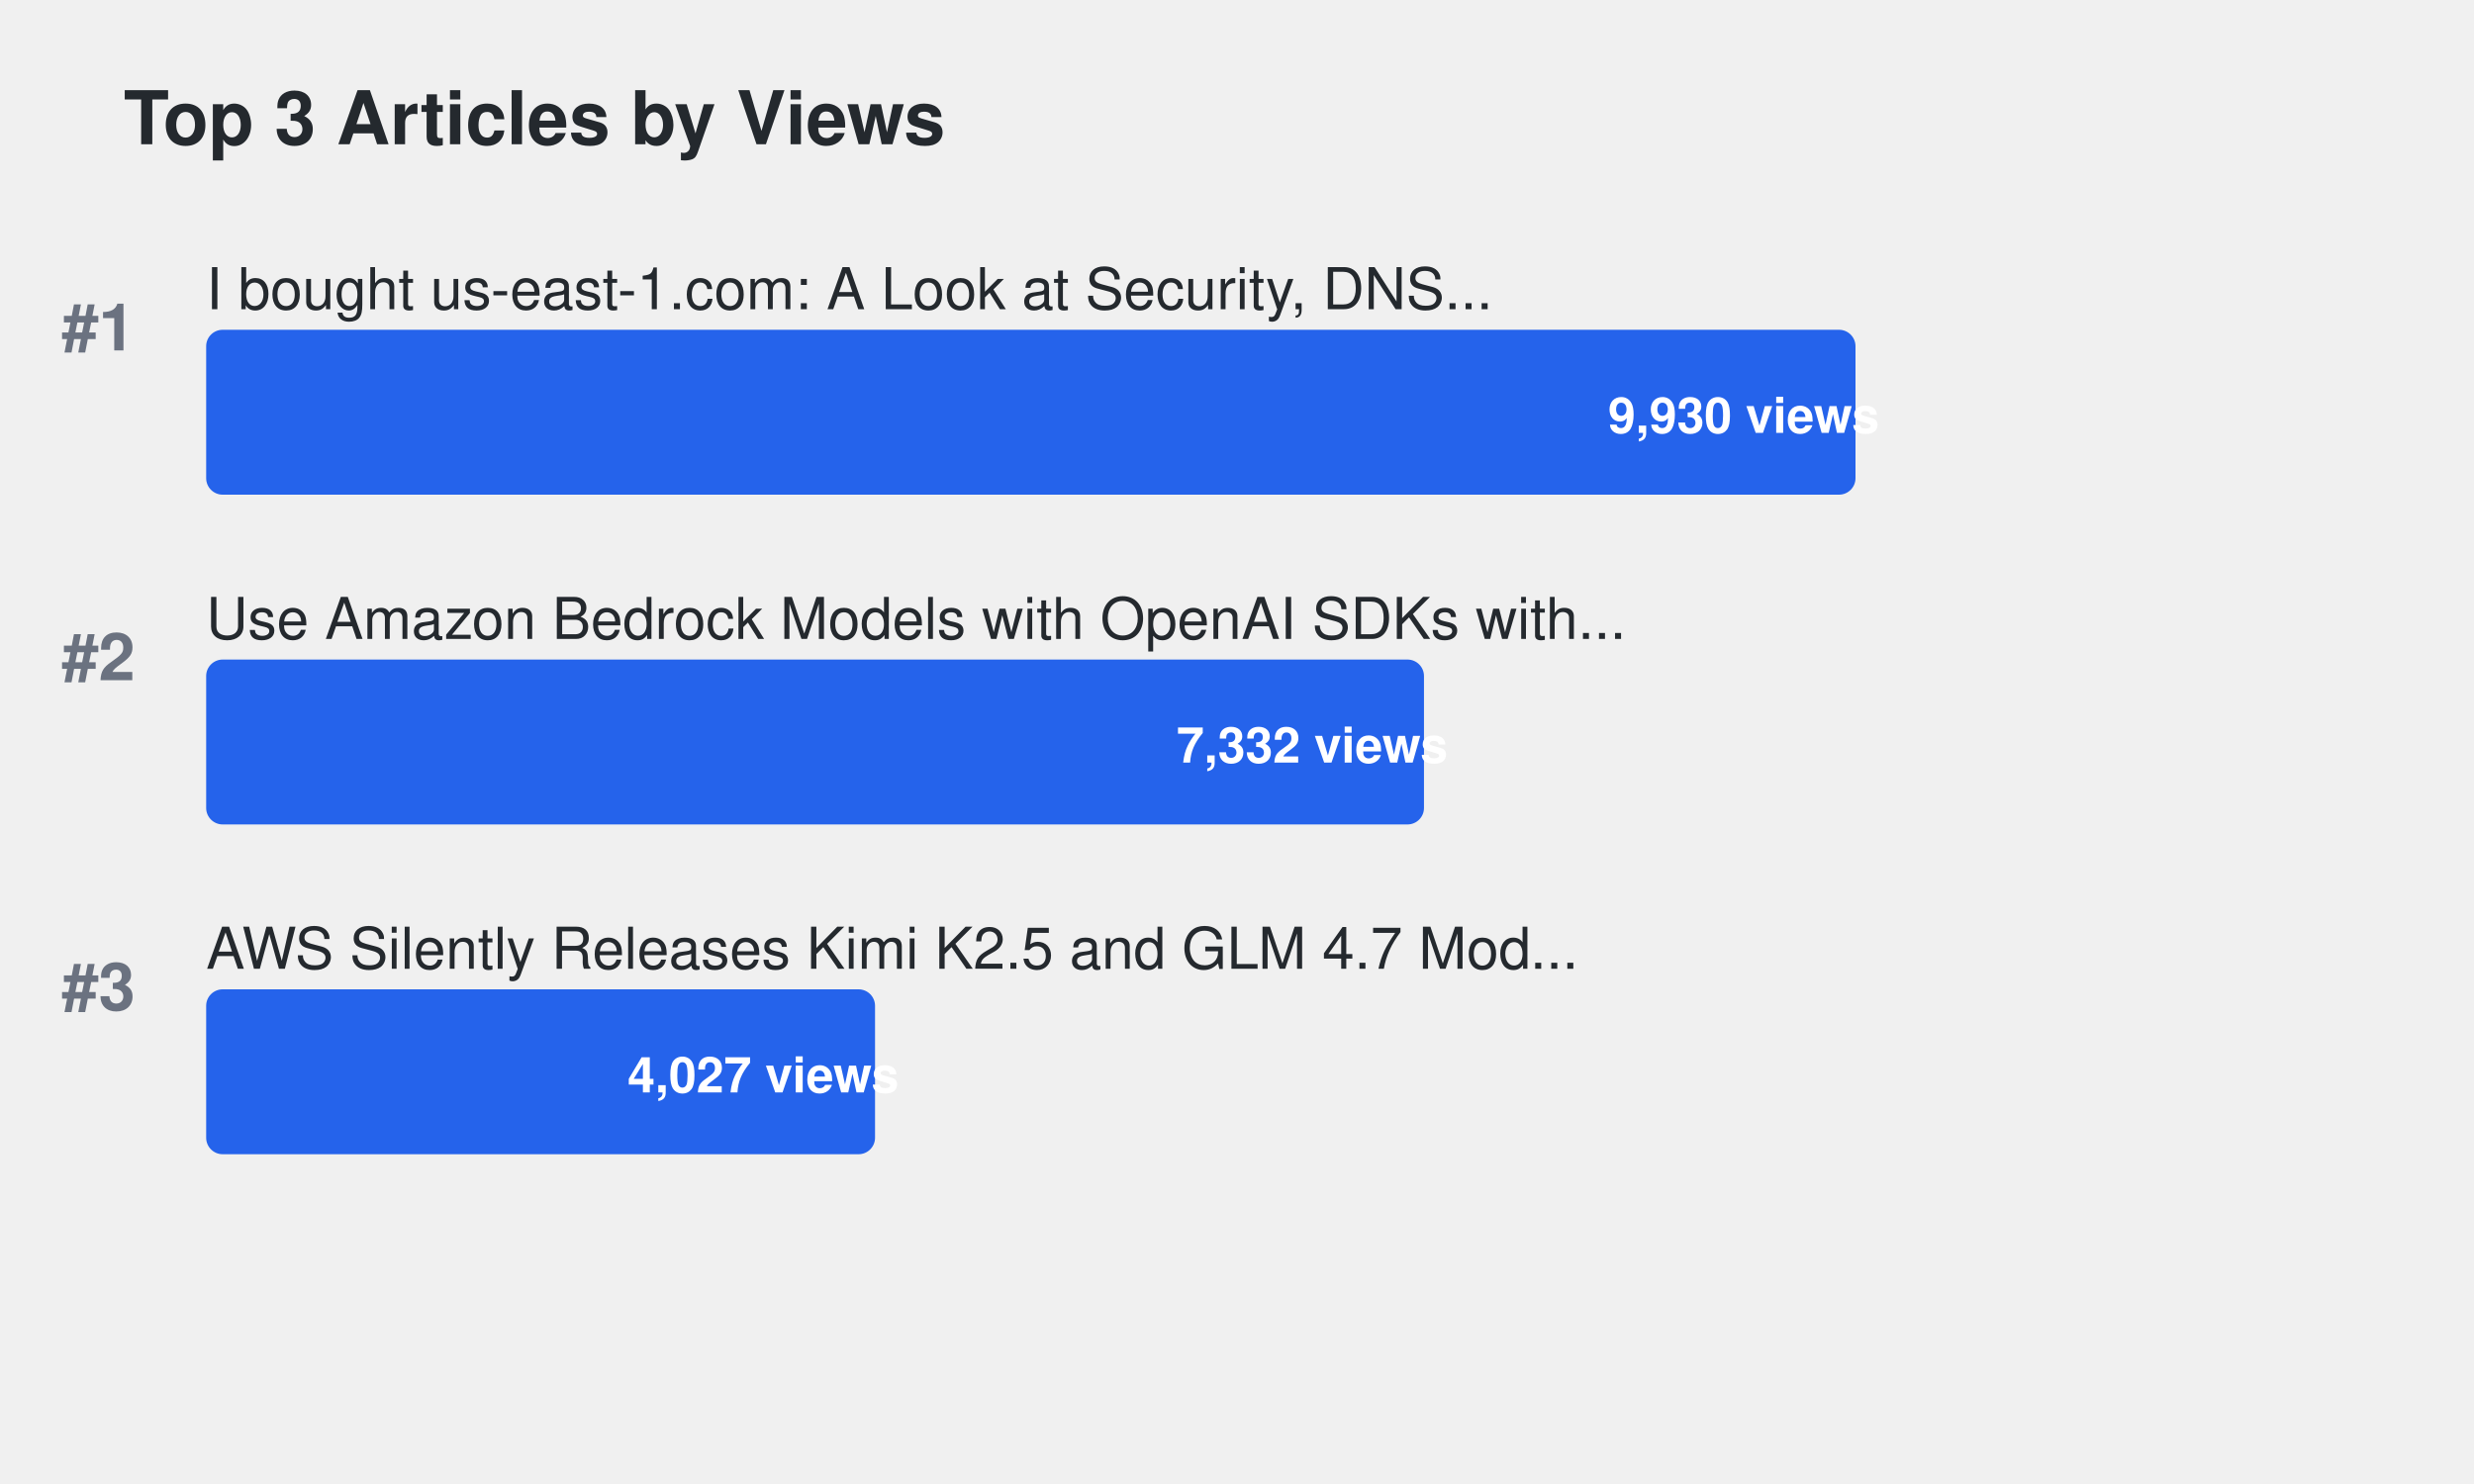
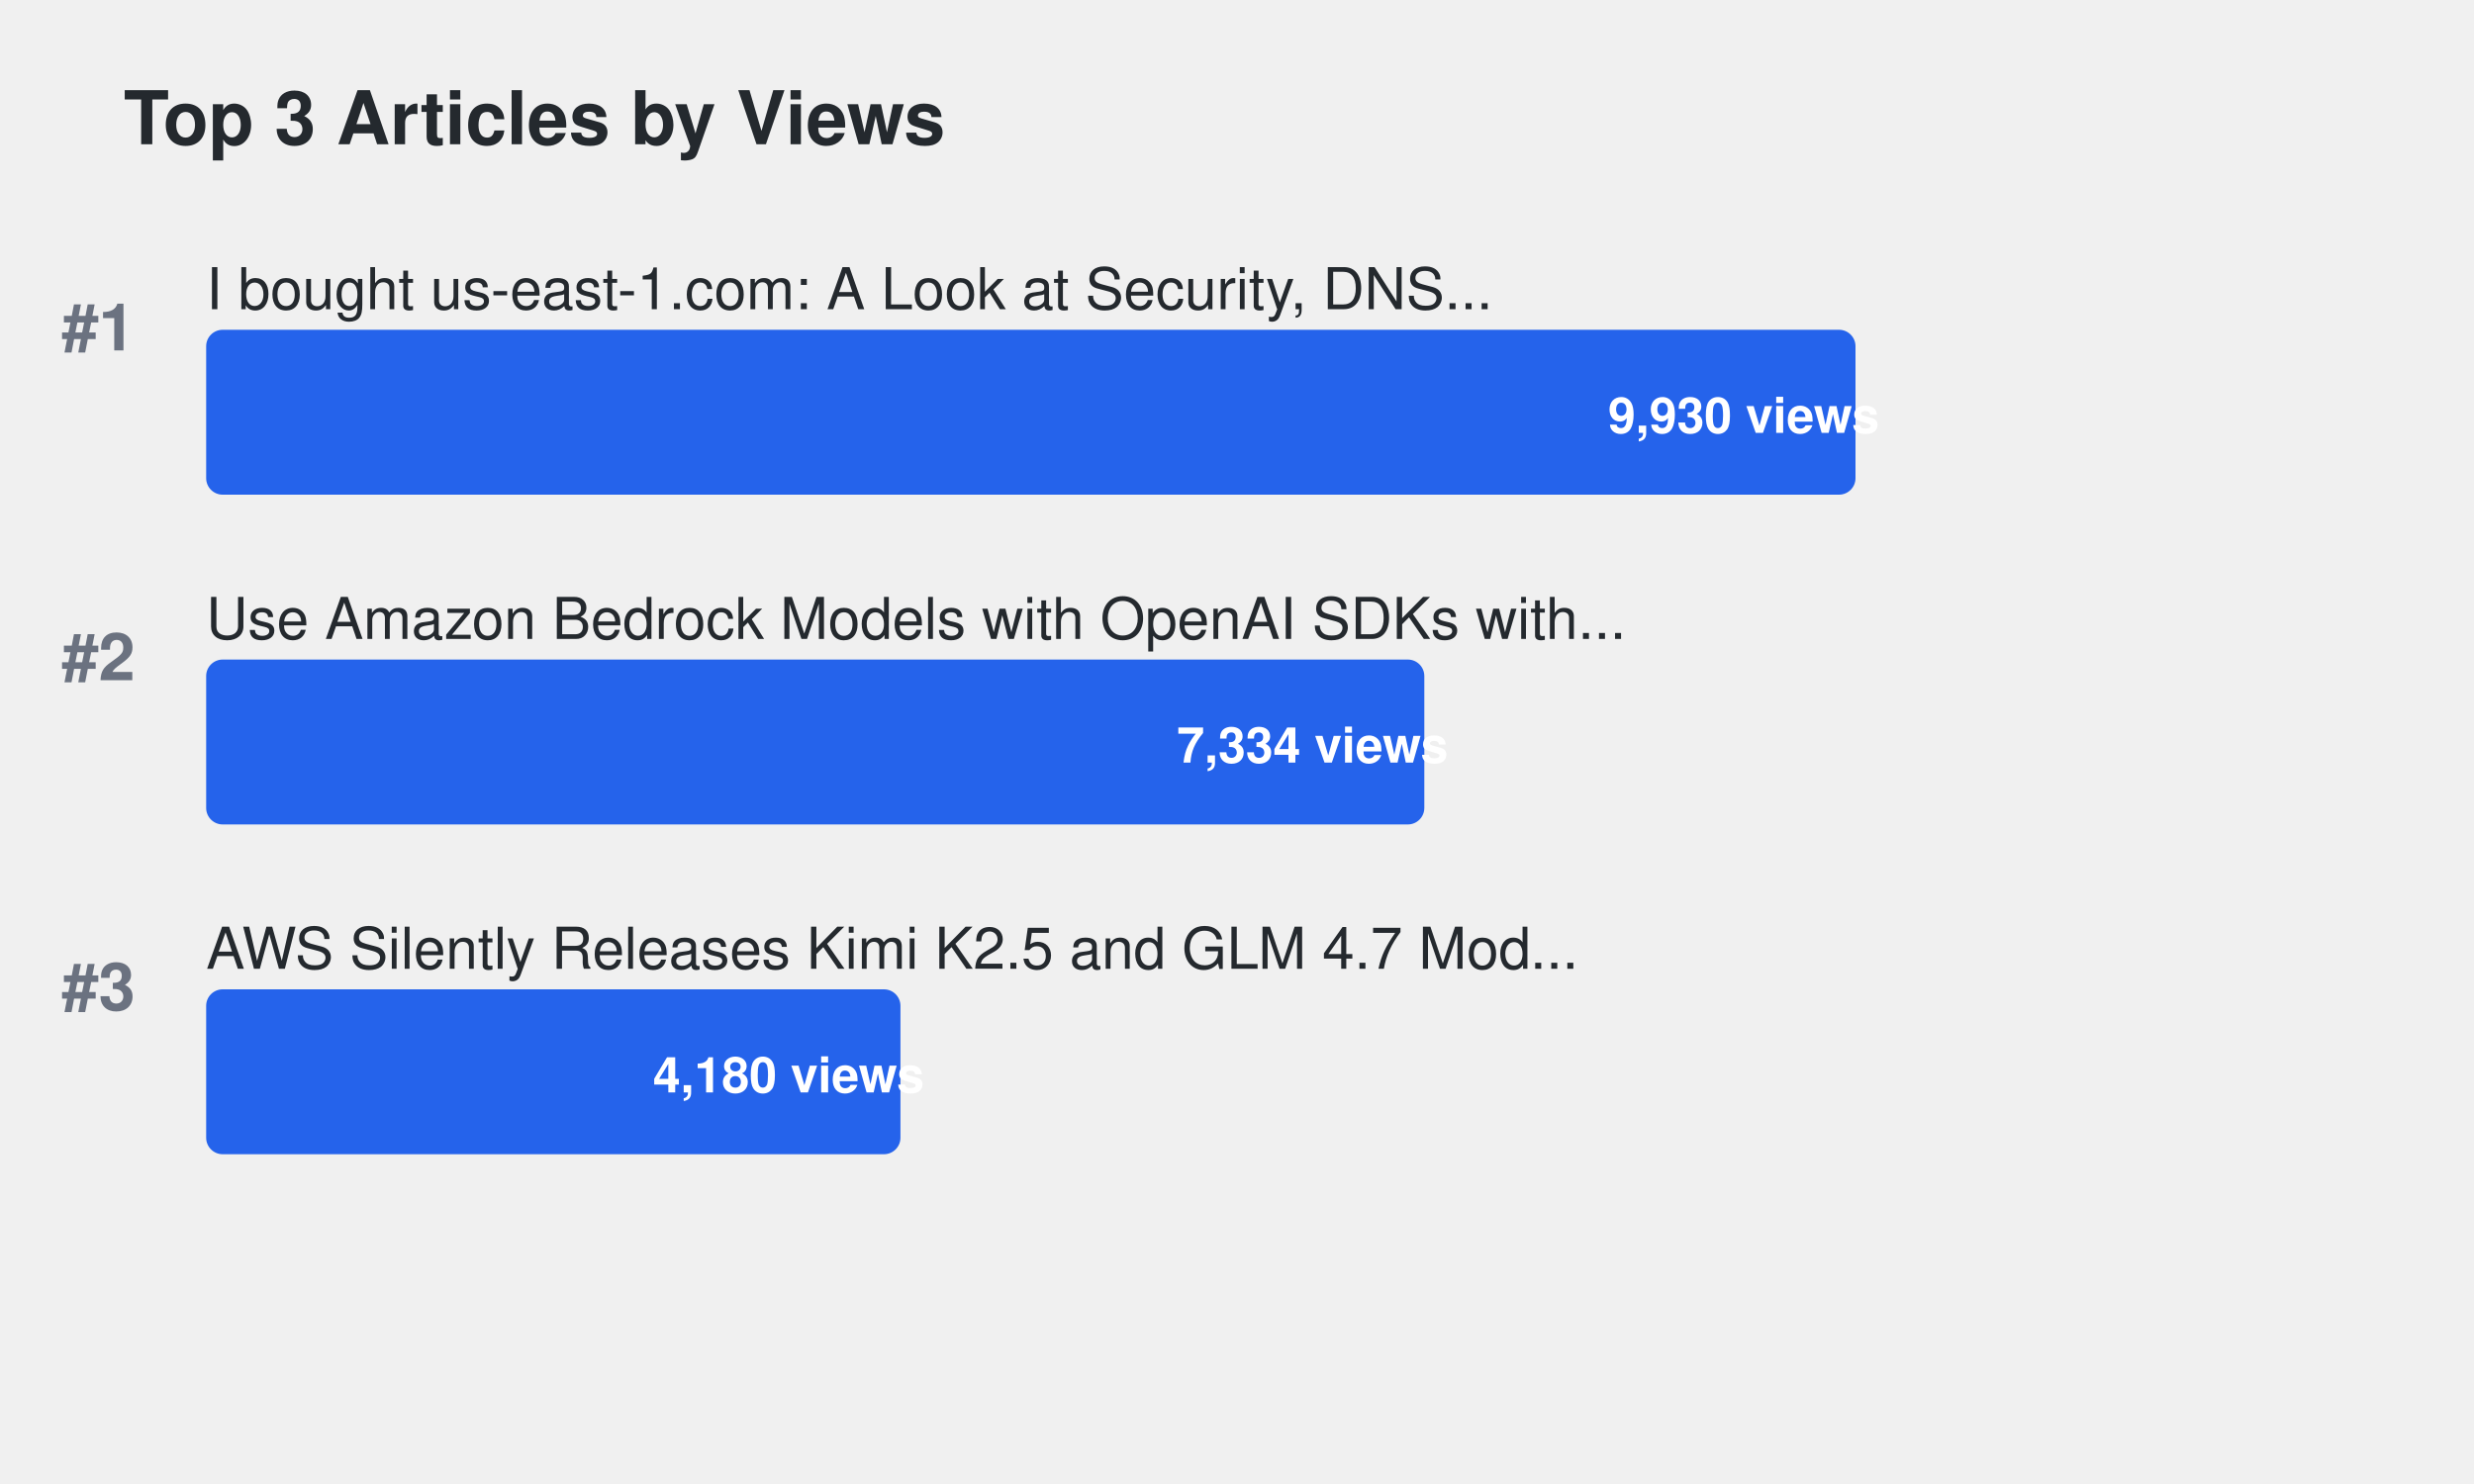
<svg xmlns="http://www.w3.org/2000/svg" width="600" height="360">
  <defs>
    <style>
.title { font-family: -apple-system, BlinkMacSystemFont, "Segoe UI", Helvetica, Arial, sans-serif; font-size: 18px; font-weight: 600; fill: #24292e; }
.article-title { font-family: -apple-system, BlinkMacSystemFont, "Segoe UI", Helvetica, Arial, sans-serif; font-size: 14px; font-weight: 500; fill: #24292e; }
.metric-value { font-family: -apple-system, BlinkMacSystemFont, "Segoe UI", Helvetica, Arial, sans-serif; font-size: 12px; font-weight: 600; fill: #ffffff; }
.rank { font-family: -apple-system, BlinkMacSystemFont, "Segoe UI", Helvetica, Arial, sans-serif; font-size: 16px; font-weight: 700; fill: #6b7280; }
.bar { rx: 4; ry: 4; }
.bar:hover { opacity: 0.8; cursor: pointer; }
a { text-decoration: none; }
a:hover .article-title { fill: #0969da; text-decoration: underline; }
a:hover .bar { opacity: 0.9; }
</style>
  </defs>
  <text x="30" y="35" class="title">Top 3 Articles by Views</text>
  <text x="15" y="85" class="rank">#1</text>
  <a href="https://dev.to/aws-builders/i-bought-us-east-1com-a-look-at-security-dns-traffic-and-protecting-aws-users-15ng" target="_blank">
    <text x="50" y="75" class="article-title">I bought us-east-1.com: A Look at Security, DNS...</text>
    <rect x="50" y="80" width="400.0" height="40" fill="#2563eb" class="bar">
</rect>
    <text x="390.0" y="105" class="metric-value" fill="#ffffff">9,930 views</text>
  </a>
  <text x="15" y="165" class="rank">#2</text>
  <a href="https://dev.to/aws-builders/use-amazon-bedrock-models-via-an-openai-api-compatible-serverless-endpoint-now-without-fixed-cost-5hf5" target="_blank">
    <text x="50" y="155" class="article-title">Use Amazon Bedrock Models with OpenAI SDKs with...</text>
-     <rect x="50" y="160" width="295.347" height="40" fill="#2563eb" class="bar">
+     <rect x="50" y="160" width="295.428" height="40" fill="#2563eb" class="bar">
</rect>
-     <text x="285.347" y="185" class="metric-value" fill="#ffffff">7,332 views</text>
+     <text x="285.428" y="185" class="metric-value" fill="#ffffff">7,334 views</text>
  </a>
  <text x="15" y="245" class="rank">#3</text>
  <a href="https://dev.to/aws-builders/aws-silently-releases-kimi-k25-and-glm-47-models-to-bedrock-1514" target="_blank">
    <text x="50" y="235" class="article-title">AWS Silently Releases Kimi K2.5 and GLM 4.7 Mod...</text>
-     <rect x="50" y="240" width="162.216" height="40" fill="#2563eb" class="bar">
+     <rect x="50" y="240" width="168.379" height="40" fill="#2563eb" class="bar">
</rect>
-     <text x="152.216" y="265" class="metric-value" fill="#ffffff">4,027 views</text>
+     <text x="158.379" y="265" class="metric-value" fill="#ffffff">4,180 views</text>
  </a>
</svg>
